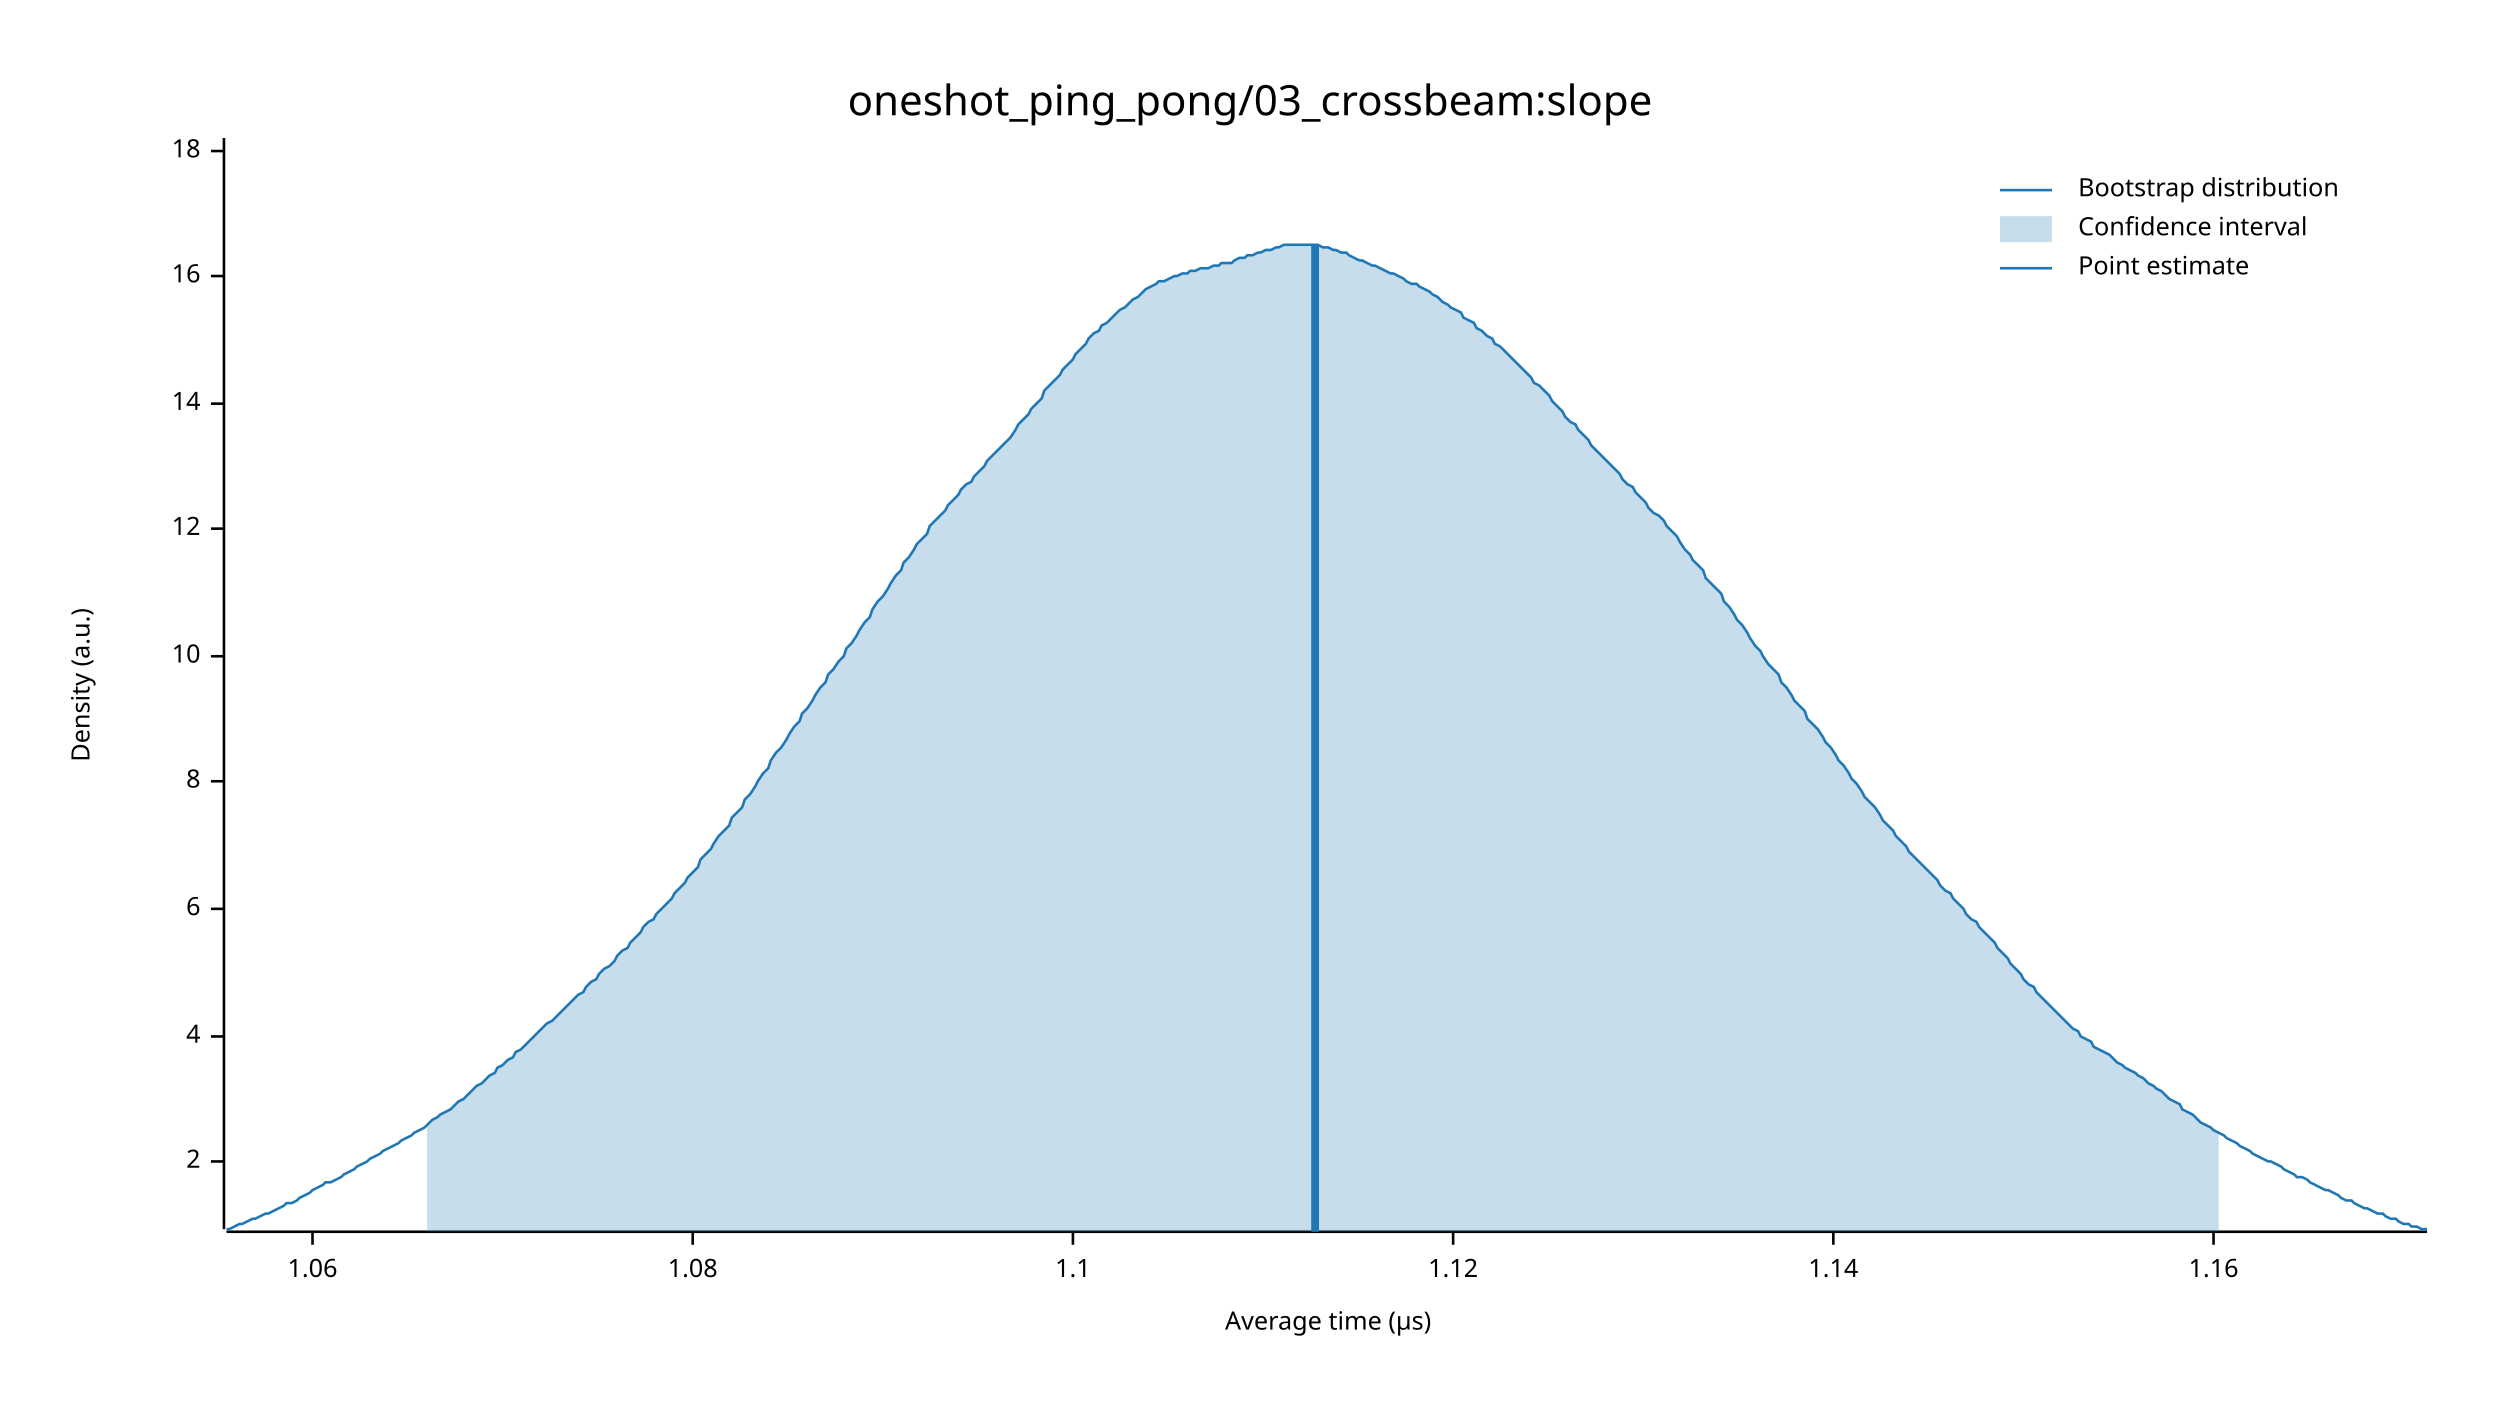
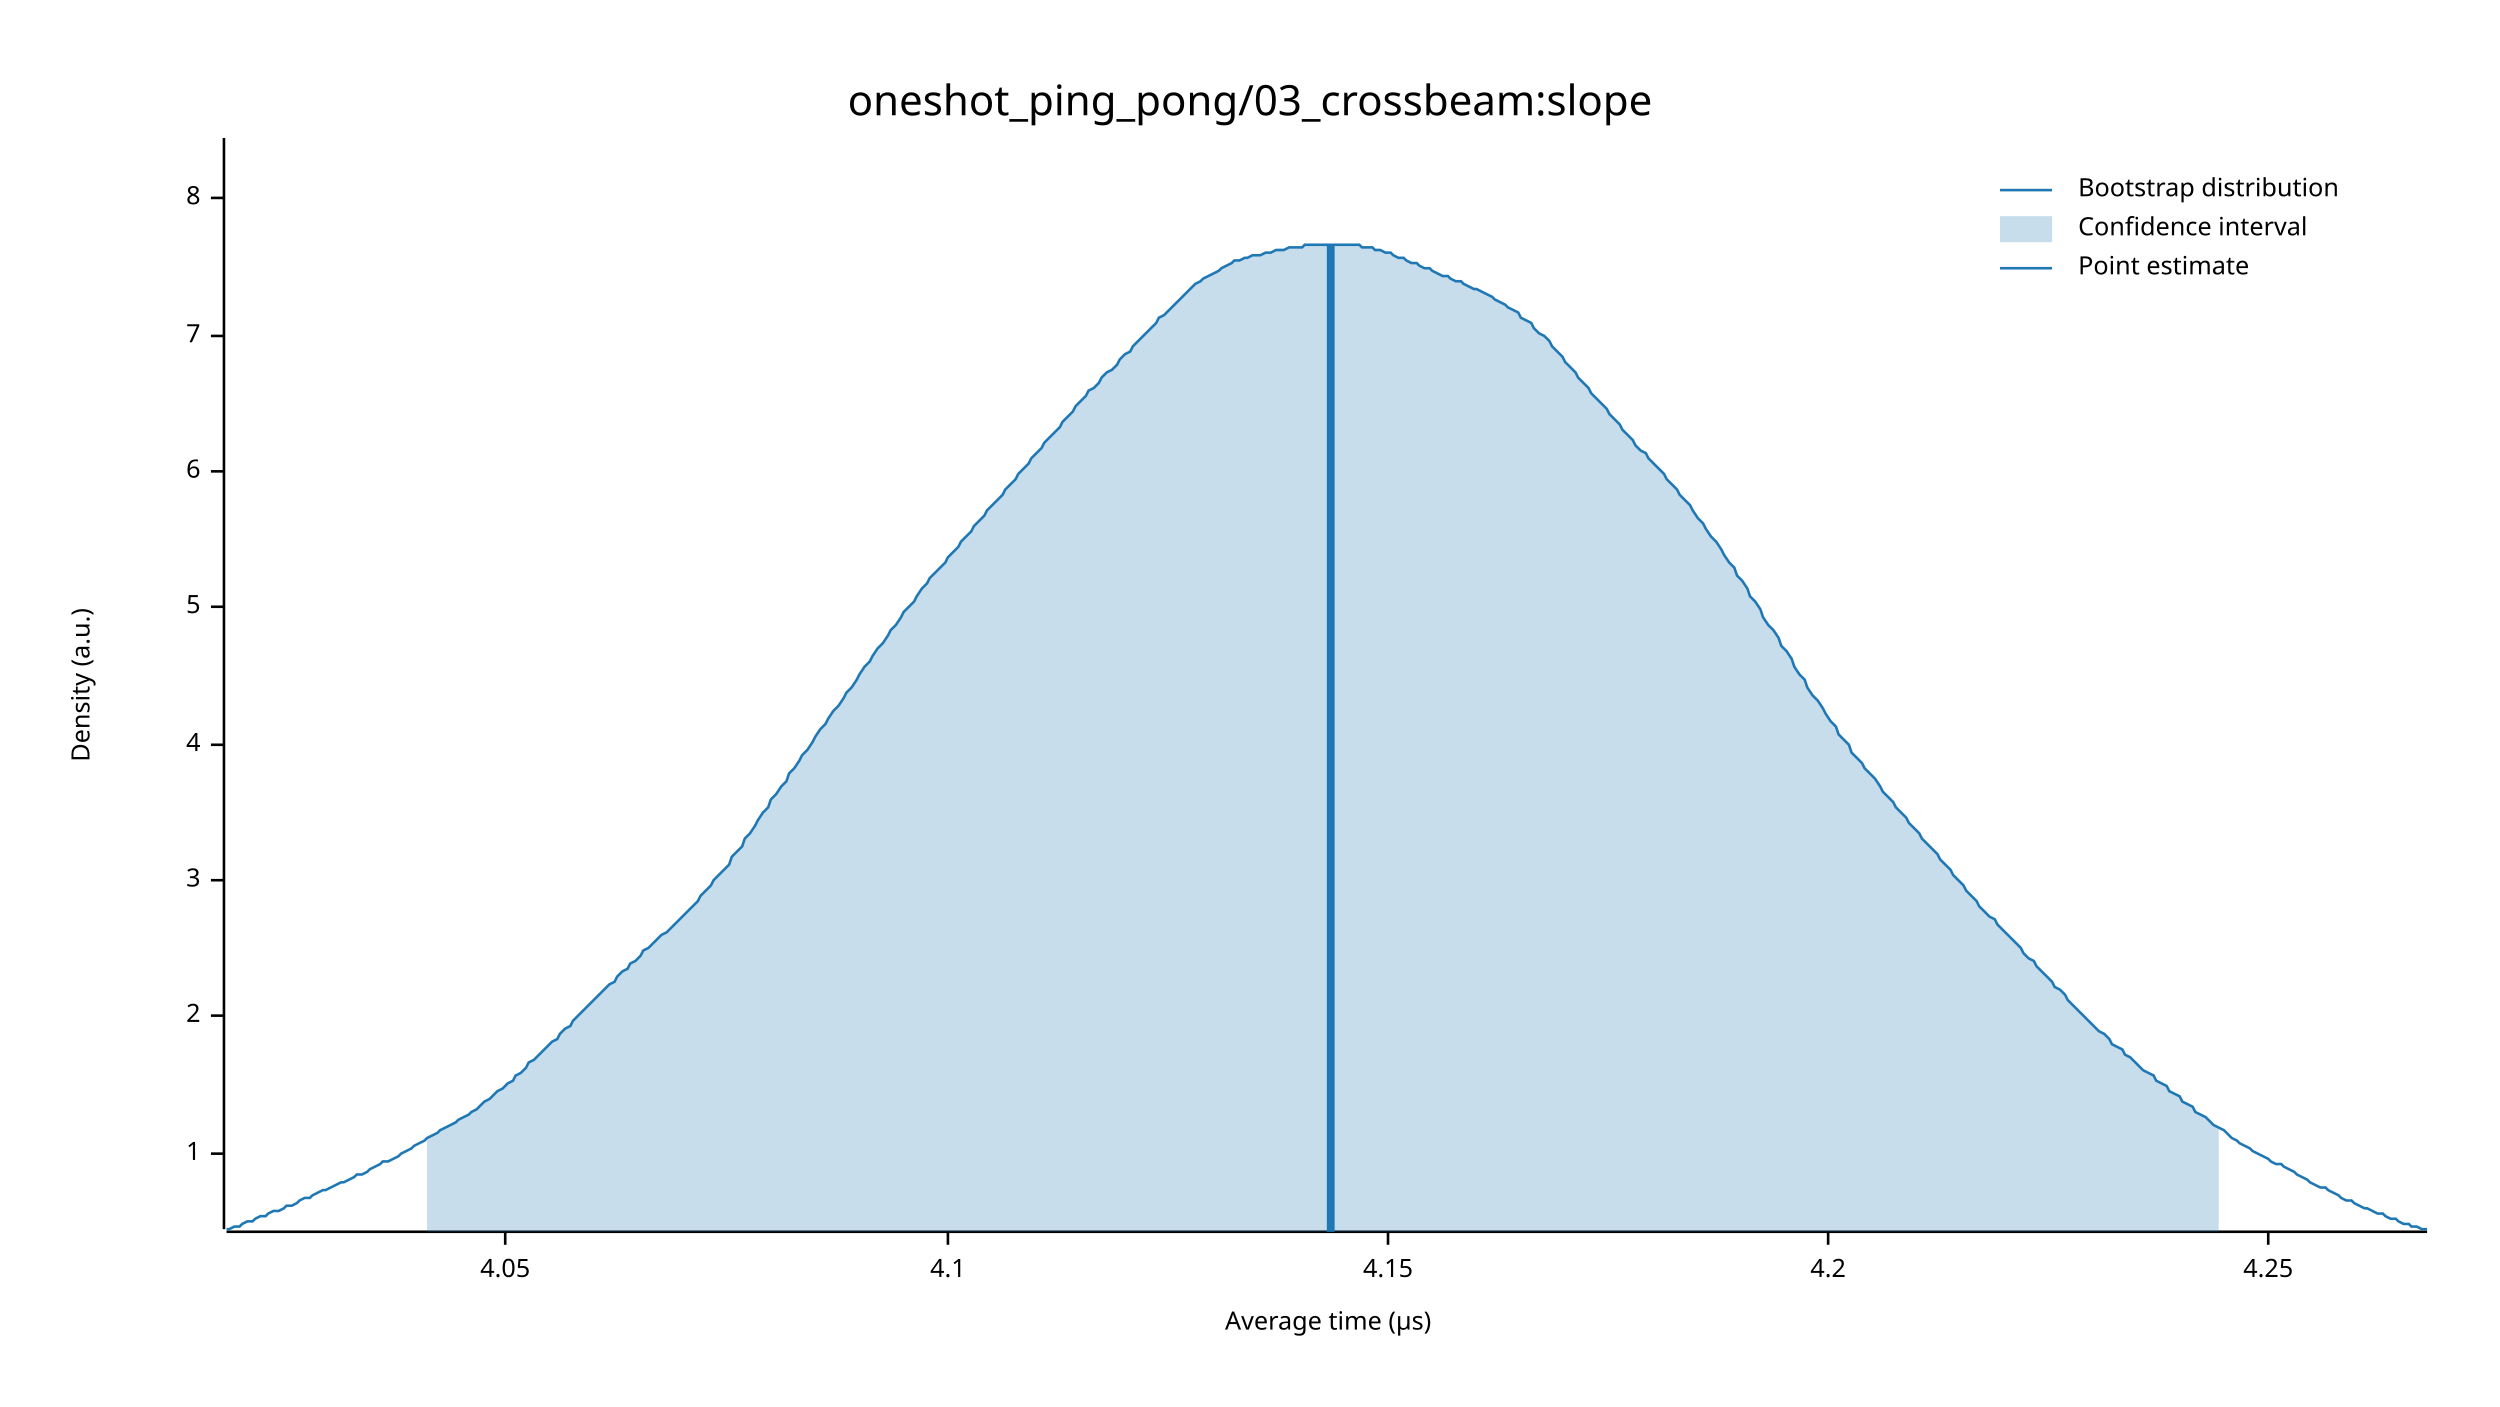
<svg xmlns="http://www.w3.org/2000/svg" width="960" height="540" viewBox="0 0 960 540">
  <text x="480" y="32" dy="0.76em" text-anchor="middle" font-family="sans-serif" font-size="16.129" opacity="1" fill="#000000">
oneshot_ping_pong/03_crossbeam:slope
</text>
  <text x="27" y="263" dy="0.76em" text-anchor="middle" font-family="sans-serif" font-size="9.677" opacity="1" fill="#000000" transform="rotate(270, 27, 263)">
Density (a.u.)
</text>
  <text x="510" y="513" dy="-0.5ex" text-anchor="middle" font-family="sans-serif" font-size="9.677" opacity="1" fill="#000000">
Average time (µs)
</text>
  <polyline fill="none" opacity="1" stroke="#000000" stroke-width="1" points="86,53 86,472 " />
-   <text x="77" y="446" dy="0.5ex" text-anchor="end" font-family="sans-serif" font-size="9.677" opacity="1" fill="#000000">
+   <text x="77" y="443" dy="0.5ex" text-anchor="end" font-family="sans-serif" font-size="9.677" opacity="1" fill="#000000">
+ 1
+ </text>
+   <polyline fill="none" opacity="1" stroke="#000000" stroke-width="1" points="81,443 86,443 " />
+   <text x="77" y="390" dy="0.5ex" text-anchor="end" font-family="sans-serif" font-size="9.677" opacity="1" fill="#000000">
2
</text>
-   <polyline fill="none" opacity="1" stroke="#000000" stroke-width="1" points="81,446 86,446 " />
-   <text x="77" y="398" dy="0.5ex" text-anchor="end" font-family="sans-serif" font-size="9.677" opacity="1" fill="#000000">
+   <polyline fill="none" opacity="1" stroke="#000000" stroke-width="1" points="81,390 86,390 " />
+   <text x="77" y="338" dy="0.5ex" text-anchor="end" font-family="sans-serif" font-size="9.677" opacity="1" fill="#000000">
+ 3
+ </text>
+   <polyline fill="none" opacity="1" stroke="#000000" stroke-width="1" points="81,338 86,338 " />
+   <text x="77" y="286" dy="0.5ex" text-anchor="end" font-family="sans-serif" font-size="9.677" opacity="1" fill="#000000">
4
</text>
-   <polyline fill="none" opacity="1" stroke="#000000" stroke-width="1" points="81,398 86,398 " />
-   <text x="77" y="349" dy="0.5ex" text-anchor="end" font-family="sans-serif" font-size="9.677" opacity="1" fill="#000000">
+   <polyline fill="none" opacity="1" stroke="#000000" stroke-width="1" points="81,286 86,286 " />
+   <text x="77" y="233" dy="0.5ex" text-anchor="end" font-family="sans-serif" font-size="9.677" opacity="1" fill="#000000">
+ 5
+ </text>
+   <polyline fill="none" opacity="1" stroke="#000000" stroke-width="1" points="81,233 86,233 " />
+   <text x="77" y="181" dy="0.5ex" text-anchor="end" font-family="sans-serif" font-size="9.677" opacity="1" fill="#000000">
6
</text>
-   <polyline fill="none" opacity="1" stroke="#000000" stroke-width="1" points="81,349 86,349 " />
-   <text x="77" y="300" dy="0.5ex" text-anchor="end" font-family="sans-serif" font-size="9.677" opacity="1" fill="#000000">
+   <polyline fill="none" opacity="1" stroke="#000000" stroke-width="1" points="81,181 86,181 " />
+   <text x="77" y="129" dy="0.5ex" text-anchor="end" font-family="sans-serif" font-size="9.677" opacity="1" fill="#000000">
+ 7
+ </text>
+   <polyline fill="none" opacity="1" stroke="#000000" stroke-width="1" points="81,129 86,129 " />
+   <text x="77" y="76" dy="0.5ex" text-anchor="end" font-family="sans-serif" font-size="9.677" opacity="1" fill="#000000">
8
</text>
-   <polyline fill="none" opacity="1" stroke="#000000" stroke-width="1" points="81,300 86,300 " />
-   <text x="77" y="252" dy="0.5ex" text-anchor="end" font-family="sans-serif" font-size="9.677" opacity="1" fill="#000000">
- 10
+   <polyline fill="none" opacity="1" stroke="#000000" stroke-width="1" points="81,76 86,76 " />
+   <polyline fill="none" opacity="1" stroke="#000000" stroke-width="1" points="87,473 932,473 " />
+   <text x="194" y="483" dy="0.76em" text-anchor="middle" font-family="sans-serif" font-size="9.677" opacity="1" fill="#000000">
+ 4.05
</text>
-   <polyline fill="none" opacity="1" stroke="#000000" stroke-width="1" points="81,252 86,252 " />
-   <text x="77" y="203" dy="0.5ex" text-anchor="end" font-family="sans-serif" font-size="9.677" opacity="1" fill="#000000">
- 12
+   <polyline fill="none" opacity="1" stroke="#000000" stroke-width="1" points="194,473 194,478 " />
+   <text x="364" y="483" dy="0.76em" text-anchor="middle" font-family="sans-serif" font-size="9.677" opacity="1" fill="#000000">
+ 4.1
</text>
-   <polyline fill="none" opacity="1" stroke="#000000" stroke-width="1" points="81,203 86,203 " />
-   <text x="77" y="155" dy="0.5ex" text-anchor="end" font-family="sans-serif" font-size="9.677" opacity="1" fill="#000000">
- 14
+   <polyline fill="none" opacity="1" stroke="#000000" stroke-width="1" points="364,473 364,478 " />
+   <text x="533" y="483" dy="0.76em" text-anchor="middle" font-family="sans-serif" font-size="9.677" opacity="1" fill="#000000">
+ 4.15
</text>
-   <polyline fill="none" opacity="1" stroke="#000000" stroke-width="1" points="81,155 86,155 " />
-   <text x="77" y="106" dy="0.5ex" text-anchor="end" font-family="sans-serif" font-size="9.677" opacity="1" fill="#000000">
- 16
+   <polyline fill="none" opacity="1" stroke="#000000" stroke-width="1" points="533,473 533,478 " />
+   <text x="702" y="483" dy="0.76em" text-anchor="middle" font-family="sans-serif" font-size="9.677" opacity="1" fill="#000000">
+ 4.2
</text>
-   <polyline fill="none" opacity="1" stroke="#000000" stroke-width="1" points="81,106 86,106 " />
-   <text x="77" y="58" dy="0.5ex" text-anchor="end" font-family="sans-serif" font-size="9.677" opacity="1" fill="#000000">
- 18
+   <polyline fill="none" opacity="1" stroke="#000000" stroke-width="1" points="702,473 702,478 " />
+   <text x="871" y="483" dy="0.76em" text-anchor="middle" font-family="sans-serif" font-size="9.677" opacity="1" fill="#000000">
+ 4.25
</text>
-   <polyline fill="none" opacity="1" stroke="#000000" stroke-width="1" points="81,58 86,58 " />
-   <polyline fill="none" opacity="1" stroke="#000000" stroke-width="1" points="87,473 932,473 " />
-   <text x="120" y="483" dy="0.76em" text-anchor="middle" font-family="sans-serif" font-size="9.677" opacity="1" fill="#000000">
- 1.06
- </text>
-   <polyline fill="none" opacity="1" stroke="#000000" stroke-width="1" points="120,473 120,478 " />
-   <text x="266" y="483" dy="0.76em" text-anchor="middle" font-family="sans-serif" font-size="9.677" opacity="1" fill="#000000">
- 1.08
- </text>
-   <polyline fill="none" opacity="1" stroke="#000000" stroke-width="1" points="266,473 266,478 " />
-   <text x="412" y="483" dy="0.76em" text-anchor="middle" font-family="sans-serif" font-size="9.677" opacity="1" fill="#000000">
- 1.1
- </text>
-   <polyline fill="none" opacity="1" stroke="#000000" stroke-width="1" points="412,473 412,478 " />
-   <text x="558" y="483" dy="0.76em" text-anchor="middle" font-family="sans-serif" font-size="9.677" opacity="1" fill="#000000">
- 1.12
- </text>
-   <polyline fill="none" opacity="1" stroke="#000000" stroke-width="1" points="558,473 558,478 " />
-   <text x="704" y="483" dy="0.76em" text-anchor="middle" font-family="sans-serif" font-size="9.677" opacity="1" fill="#000000">
- 1.14
- </text>
-   <polyline fill="none" opacity="1" stroke="#000000" stroke-width="1" points="704,473 704,478 " />
-   <text x="850" y="483" dy="0.76em" text-anchor="middle" font-family="sans-serif" font-size="9.677" opacity="1" fill="#000000">
- 1.16
- </text>
-   <polyline fill="none" opacity="1" stroke="#000000" stroke-width="1" points="850,473 850,478 " />
-   <polyline fill="none" opacity="1" stroke="#1F78B4" stroke-width="1" points="87,472 88,472 90,471 92,470 93,470 95,469 97,468 98,468 100,467 102,466 103,466 105,465 107,464 109,463 110,462 112,462 114,461 115,460 117,459 119,458 120,457 122,456 124,455 125,454 127,454 129,453 131,452 132,451 134,450 136,449 137,448 139,447 141,446 142,445 144,444 146,443 147,442 149,441 151,440 153,439 154,438 156,437 158,436 159,435 161,434 163,433 164,432 166,430 168,429 169,428 171,427 173,426 175,424 176,423 178,422 180,420 181,419 183,417 185,416 186,415 188,413 190,412 191,410 193,409 195,407 197,406 198,404 200,403 202,401 203,400 205,398 207,396 208,395 210,393 212,392 214,390 215,389 217,387 219,385 220,384 222,382 224,381 225,379 227,377 229,376 230,374 232,372 234,371 236,369 237,367 239,365 241,364 242,362 244,360 246,358 247,356 249,354 251,353 252,351 254,349 256,347 258,345 259,343 261,341 263,339 264,337 266,335 268,333 269,330 271,328 273,326 274,324 276,321 278,319 280,317 281,314 283,312 285,310 286,307 288,305 290,302 291,300 293,297 295,295 296,292 298,289 300,287 302,284 303,282 305,279 307,277 308,274 310,272 312,269 313,267 315,264 317,262 318,259 320,257 322,254 324,252 325,249 327,247 329,244 330,242 332,239 334,237 335,234 337,231 339,229 341,226 342,224 344,221 346,219 347,216 349,214 351,211 352,209 354,207 356,205 357,202 359,200 361,198 363,196 364,194 366,192 368,190 369,188 371,186 373,185 374,183 376,181 378,179 379,177 381,175 383,173 385,171 386,170 388,168 390,165 391,163 393,161 395,159 396,157 398,155 400,153 401,150 403,148 405,146 407,144 408,142 410,140 412,138 413,136 415,134 417,132 418,130 420,128 422,127 423,125 425,124 427,122 429,120 430,119 432,118 434,116 435,115 437,114 439,112 440,111 442,110 444,109 445,108 447,108 449,107 451,106 452,106 454,105 456,105 457,104 459,104 461,103 462,103 464,103 466,102 468,102 469,101 471,101 473,101 474,100 476,99 478,99 479,98 481,98 483,97 484,97 486,96 488,96 490,95 491,95 493,94 495,94 496,94 498,94 500,94 501,94 503,94 505,94 506,94 508,95 510,95 512,96 513,96 515,97 517,97 518,98 520,99 522,100 523,100 525,101 527,102 528,102 530,103 532,104 534,105 535,105 537,106 539,107 540,108 542,109 544,109 545,110 547,111 549,112 550,113 552,114 554,116 556,117 557,118 559,119 561,120 562,122 564,123 566,124 567,126 569,127 571,129 573,130 574,132 576,133 578,135 579,136 581,138 583,140 584,141 586,143 588,145 589,147 591,148 593,150 595,152 596,154 598,156 600,158 601,160 603,162 605,163 606,165 608,167 610,169 611,171 613,173 615,175 617,177 618,178 620,180 622,182 623,184 625,186 627,187 628,189 630,191 632,193 633,195 635,197 637,198 639,200 640,202 642,204 644,206 645,208 647,211 649,213 650,215 652,217 654,219 655,222 657,224 659,226 661,228 662,231 664,233 666,236 667,238 669,240 671,243 672,245 674,248 676,250 677,252 679,255 681,257 683,259 684,262 686,264 688,267 689,269 691,271 693,273 694,276 696,278 698,280 700,283 701,285 703,287 705,290 706,292 708,294 710,297 711,299 713,301 715,304 716,306 718,308 720,310 722,313 723,315 725,317 727,319 728,321 730,323 732,325 733,327 735,329 737,331 738,332 740,334 742,336 744,338 745,340 747,342 749,343 750,345 752,347 754,349 755,351 757,353 759,354 760,356 762,358 764,360 766,362 767,364 769,366 771,368 772,370 774,372 776,374 777,376 779,378 781,379 782,381 784,383 786,385 788,387 789,388 791,390 793,392 794,393 796,395 798,396 799,398 801,399 803,400 804,402 806,403 808,404 810,405 811,406 813,408 815,409 816,410 818,411 820,412 821,413 823,414 825,416 827,417 828,418 830,419 832,421 833,422 835,423 837,424 838,426 840,427 842,428 843,429 845,431 847,432 849,433 850,434 852,435 854,436 855,437 857,438 859,439 860,440 862,441 864,442 865,443 867,444 869,445 871,446 872,446 874,447 876,448 877,449 879,450 881,451 882,452 884,452 886,453 887,454 889,455 891,456 893,457 894,457 896,458 898,459 899,460 901,461 903,461 904,462 906,463 908,464 909,464 911,465 913,466 915,466 916,467 918,468 920,468 921,469 923,470 925,470 926,471 928,471 930,472 932,472 " />
-   <polygon opacity="0.25" fill="#1F78B4" points="164,432 166,430 168,429 169,428 171,427 173,426 175,424 176,423 178,422 180,420 181,419 183,417 185,416 186,415 188,413 190,412 191,410 193,409 195,407 197,406 198,404 200,403 202,401 203,400 205,398 207,396 208,395 210,393 212,392 214,390 215,389 217,387 219,385 220,384 222,382 224,381 225,379 227,377 229,376 230,374 232,372 234,371 236,369 237,367 239,365 241,364 242,362 244,360 246,358 247,356 249,354 251,353 252,351 254,349 256,347 258,345 259,343 261,341 263,339 264,337 266,335 268,333 269,330 271,328 273,326 274,324 276,321 278,319 280,317 281,314 283,312 285,310 286,307 288,305 290,302 291,300 293,297 295,295 296,292 298,289 300,287 302,284 303,282 305,279 307,277 308,274 310,272 312,269 313,267 315,264 317,262 318,259 320,257 322,254 324,252 325,249 327,247 329,244 330,242 332,239 334,237 335,234 337,231 339,229 341,226 342,224 344,221 346,219 347,216 349,214 351,211 352,209 354,207 356,205 357,202 359,200 361,198 363,196 364,194 366,192 368,190 369,188 371,186 373,185 374,183 376,181 378,179 379,177 381,175 383,173 385,171 386,170 388,168 390,165 391,163 393,161 395,159 396,157 398,155 400,153 401,150 403,148 405,146 407,144 408,142 410,140 412,138 413,136 415,134 417,132 418,130 420,128 422,127 423,125 425,124 427,122 429,120 430,119 432,118 434,116 435,115 437,114 439,112 440,111 442,110 444,109 445,108 447,108 449,107 451,106 452,106 454,105 456,105 457,104 459,104 461,103 462,103 464,103 466,102 468,102 469,101 471,101 473,101 474,100 476,99 478,99 479,98 481,98 483,97 484,97 486,96 488,96 490,95 491,95 493,94 495,94 496,94 498,94 500,94 501,94 503,94 505,94 506,94 508,95 510,95 512,96 513,96 515,97 517,97 518,98 520,99 522,100 523,100 525,101 527,102 528,102 530,103 532,104 534,105 535,105 537,106 539,107 540,108 542,109 544,109 545,110 547,111 549,112 550,113 552,114 554,116 556,117 557,118 559,119 561,120 562,122 564,123 566,124 567,126 569,127 571,129 573,130 574,132 576,133 578,135 579,136 581,138 583,140 584,141 586,143 588,145 589,147 591,148 593,150 595,152 596,154 598,156 600,158 601,160 603,162 605,163 606,165 608,167 610,169 611,171 613,173 615,175 617,177 618,178 620,180 622,182 623,184 625,186 627,187 628,189 630,191 632,193 633,195 635,197 637,198 639,200 640,202 642,204 644,206 645,208 647,211 649,213 650,215 652,217 654,219 655,222 657,224 659,226 661,228 662,231 664,233 666,236 667,238 669,240 671,243 672,245 674,248 676,250 677,252 679,255 681,257 683,259 684,262 686,264 688,267 689,269 691,271 693,273 694,276 696,278 698,280 700,283 701,285 703,287 705,290 706,292 708,294 710,297 711,299 713,301 715,304 716,306 718,308 720,310 722,313 723,315 725,317 727,319 728,321 730,323 732,325 733,327 735,329 737,331 738,332 740,334 742,336 744,338 745,340 747,342 749,343 750,345 752,347 754,349 755,351 757,353 759,354 760,356 762,358 764,360 766,362 767,364 769,366 771,368 772,370 774,372 776,374 777,376 779,378 781,379 782,381 784,383 786,385 788,387 789,388 791,390 793,392 794,393 796,395 798,396 799,398 801,399 803,400 804,402 806,403 808,404 810,405 811,406 813,408 815,409 816,410 818,411 820,412 821,413 823,414 825,416 827,417 828,418 830,419 832,421 833,422 835,423 837,424 838,426 840,427 842,428 843,429 845,431 847,432 849,433 850,434 852,435 852,473 164,473 " />
-   <polyline fill="none" opacity="1" stroke="#1F78B4" stroke-width="3" points="505,473 505,94 " />
+   <polyline fill="none" opacity="1" stroke="#000000" stroke-width="1" points="871,473 871,478 " />
+   <polyline fill="none" opacity="1" stroke="#1F78B4" stroke-width="1" points="87,472 88,472 90,471 92,471 93,470 95,469 97,469 98,468 100,467 102,467 103,466 105,465 107,465 109,464 110,463 112,463 114,462 115,461 117,460 119,460 120,459 122,458 124,457 125,457 127,456 129,455 131,454 132,454 134,453 136,452 137,451 139,451 141,450 142,449 144,448 146,447 147,446 149,446 151,445 153,444 154,443 156,442 158,441 159,440 161,439 163,438 164,437 166,436 168,435 169,434 171,433 173,432 175,431 176,430 178,429 180,428 181,427 183,426 185,424 186,423 188,422 190,420 191,419 193,418 195,416 197,415 198,413 200,412 202,410 203,408 205,407 207,405 208,404 210,402 212,400 214,399 215,397 217,395 219,394 220,392 222,390 224,388 225,387 227,385 229,383 230,382 232,380 234,378 236,377 237,375 239,373 241,372 242,370 244,369 246,367 247,365 249,364 251,362 252,361 254,359 256,358 258,356 259,355 261,353 263,351 264,350 266,348 268,346 269,344 271,342 273,340 274,338 276,336 278,334 280,332 281,329 283,327 285,325 286,322 288,320 290,317 291,315 293,312 295,310 296,307 298,305 300,302 302,300 303,297 305,295 307,292 308,290 310,288 312,285 313,283 315,280 317,278 318,276 320,273 322,271 324,268 325,266 327,264 329,261 330,259 332,256 334,254 335,252 337,249 339,247 341,244 342,242 344,240 346,237 347,235 349,233 351,231 352,229 354,226 356,224 357,222 359,220 361,218 363,216 364,214 366,212 368,210 369,208 371,206 373,204 374,202 376,200 378,198 379,196 381,194 383,192 385,190 386,188 388,186 390,184 391,182 393,180 395,178 396,176 398,174 400,172 401,170 403,168 405,166 407,164 408,162 410,160 412,158 413,156 415,154 417,152 418,150 420,149 422,147 423,145 425,143 427,142 429,140 430,138 432,136 434,135 435,133 437,131 439,129 440,128 442,126 444,124 445,122 447,121 449,119 451,117 452,116 454,114 456,112 457,111 459,109 461,108 462,107 464,106 466,105 468,104 469,103 471,102 473,101 474,100 476,100 478,99 479,99 481,98 483,98 484,98 486,97 488,97 490,96 491,96 493,96 495,95 496,95 498,95 500,95 501,94 503,94 505,94 506,94 508,94 510,94 512,94 513,94 515,94 517,94 518,94 520,94 522,94 523,95 525,95 527,95 528,96 530,96 532,97 534,97 535,98 537,99 539,99 540,100 542,101 544,101 545,102 547,103 549,103 550,104 552,105 554,106 556,106 557,107 559,108 561,108 562,109 564,110 566,111 567,111 569,112 571,113 573,114 574,115 576,116 578,117 579,118 581,119 583,120 584,122 586,123 588,124 589,126 591,128 593,129 595,131 596,133 598,135 600,137 601,139 603,141 605,143 606,145 608,147 610,149 611,151 613,153 615,155 617,157 618,159 620,161 622,163 623,165 625,167 627,169 628,171 630,173 632,174 633,176 635,178 637,180 639,182 640,184 642,186 644,188 645,190 647,192 649,194 650,196 652,199 654,201 655,203 657,206 659,208 661,211 662,213 664,216 666,218 667,221 669,223 671,226 672,229 674,231 676,234 677,237 679,240 681,242 683,245 684,248 686,250 688,253 689,256 691,259 693,261 694,264 696,267 698,269 700,272 701,274 703,277 705,279 706,282 708,284 710,286 711,289 713,291 715,293 716,295 718,297 720,299 722,302 723,304 725,306 727,308 728,310 730,312 732,314 733,316 735,318 737,320 738,322 740,324 742,326 744,328 745,330 747,332 749,334 750,336 752,338 754,340 755,342 757,344 759,346 760,348 762,350 764,352 766,353 767,355 769,357 771,359 772,360 774,362 776,364 777,366 779,368 781,369 782,371 784,373 786,375 788,377 789,379 791,380 793,382 794,384 796,386 798,388 799,389 801,391 803,393 804,394 806,396 808,397 810,399 811,401 813,402 815,403 816,405 818,406 820,408 821,409 823,411 825,412 827,413 828,415 830,416 832,417 833,419 835,420 837,421 838,423 840,424 842,425 843,427 845,428 847,429 849,431 850,432 852,433 854,434 855,435 857,437 859,438 860,439 862,440 864,441 865,442 867,443 869,444 871,445 872,446 874,447 876,447 877,448 879,449 881,450 882,451 884,452 886,453 887,454 889,455 891,456 893,456 894,457 896,458 898,459 899,460 901,461 903,461 904,462 906,463 908,464 909,464 911,465 913,466 915,466 916,467 918,468 920,468 921,469 923,470 925,470 926,471 928,471 930,472 932,472 " />
+   <polygon opacity="0.25" fill="#1F78B4" points="164,437 166,436 168,435 169,434 171,433 173,432 175,431 176,430 178,429 180,428 181,427 183,426 185,424 186,423 188,422 190,420 191,419 193,418 195,416 197,415 198,413 200,412 202,410 203,408 205,407 207,405 208,404 210,402 212,400 214,399 215,397 217,395 219,394 220,392 222,390 224,388 225,387 227,385 229,383 230,382 232,380 234,378 236,377 237,375 239,373 241,372 242,370 244,369 246,367 247,365 249,364 251,362 252,361 254,359 256,358 258,356 259,355 261,353 263,351 264,350 266,348 268,346 269,344 271,342 273,340 274,338 276,336 278,334 280,332 281,329 283,327 285,325 286,322 288,320 290,317 291,315 293,312 295,310 296,307 298,305 300,302 302,300 303,297 305,295 307,292 308,290 310,288 312,285 313,283 315,280 317,278 318,276 320,273 322,271 324,268 325,266 327,264 329,261 330,259 332,256 334,254 335,252 337,249 339,247 341,244 342,242 344,240 346,237 347,235 349,233 351,231 352,229 354,226 356,224 357,222 359,220 361,218 363,216 364,214 366,212 368,210 369,208 371,206 373,204 374,202 376,200 378,198 379,196 381,194 383,192 385,190 386,188 388,186 390,184 391,182 393,180 395,178 396,176 398,174 400,172 401,170 403,168 405,166 407,164 408,162 410,160 412,158 413,156 415,154 417,152 418,150 420,149 422,147 423,145 425,143 427,142 429,140 430,138 432,136 434,135 435,133 437,131 439,129 440,128 442,126 444,124 445,122 447,121 449,119 451,117 452,116 454,114 456,112 457,111 459,109 461,108 462,107 464,106 466,105 468,104 469,103 471,102 473,101 474,100 476,100 478,99 479,99 481,98 483,98 484,98 486,97 488,97 490,96 491,96 493,96 495,95 496,95 498,95 500,95 501,94 503,94 505,94 506,94 508,94 510,94 512,94 513,94 515,94 517,94 518,94 520,94 522,94 523,95 525,95 527,95 528,96 530,96 532,97 534,97 535,98 537,99 539,99 540,100 542,101 544,101 545,102 547,103 549,103 550,104 552,105 554,106 556,106 557,107 559,108 561,108 562,109 564,110 566,111 567,111 569,112 571,113 573,114 574,115 576,116 578,117 579,118 581,119 583,120 584,122 586,123 588,124 589,126 591,128 593,129 595,131 596,133 598,135 600,137 601,139 603,141 605,143 606,145 608,147 610,149 611,151 613,153 615,155 617,157 618,159 620,161 622,163 623,165 625,167 627,169 628,171 630,173 632,174 633,176 635,178 637,180 639,182 640,184 642,186 644,188 645,190 647,192 649,194 650,196 652,199 654,201 655,203 657,206 659,208 661,211 662,213 664,216 666,218 667,221 669,223 671,226 672,229 674,231 676,234 677,237 679,240 681,242 683,245 684,248 686,250 688,253 689,256 691,259 693,261 694,264 696,267 698,269 700,272 701,274 703,277 705,279 706,282 708,284 710,286 711,289 713,291 715,293 716,295 718,297 720,299 722,302 723,304 725,306 727,308 728,310 730,312 732,314 733,316 735,318 737,320 738,322 740,324 742,326 744,328 745,330 747,332 749,334 750,336 752,338 754,340 755,342 757,344 759,346 760,348 762,350 764,352 766,353 767,355 769,357 771,359 772,360 774,362 776,364 777,366 779,368 781,369 782,371 784,373 786,375 788,377 789,379 791,380 793,382 794,384 796,386 798,388 799,389 801,391 803,393 804,394 806,396 808,397 810,399 811,401 813,402 815,403 816,405 818,406 820,408 821,409 823,411 825,412 827,413 828,415 830,416 832,417 833,419 835,420 837,421 838,423 840,424 842,425 843,427 845,428 847,429 849,431 850,432 852,433 852,473 164,473 " />
+   <polyline fill="none" opacity="1" stroke="#1F78B4" stroke-width="3" points="511,473 511,94 " />
  <text x="798" y="68" dy="0.76em" text-anchor="start" font-family="sans-serif" font-size="9.677" opacity="1" fill="#000000">
Bootstrap distribution
</text>
  <text x="798" y="83" dy="0.76em" text-anchor="start" font-family="sans-serif" font-size="9.677" opacity="1" fill="#000000">
Confidence interval
</text>
  <text x="798" y="98" dy="0.76em" text-anchor="start" font-family="sans-serif" font-size="9.677" opacity="1" fill="#000000">
Point estimate
</text>
  <polyline fill="none" opacity="1" stroke="#1F78B4" stroke-width="1" points="768,73 788,73 " />
  <rect x="768" y="83" width="20" height="10" opacity="0.25" fill="#1F78B4" stroke="none" />
  <polyline fill="none" opacity="1" stroke="#1F78B4" stroke-width="1" points="768,103 788,103 " />
</svg>
